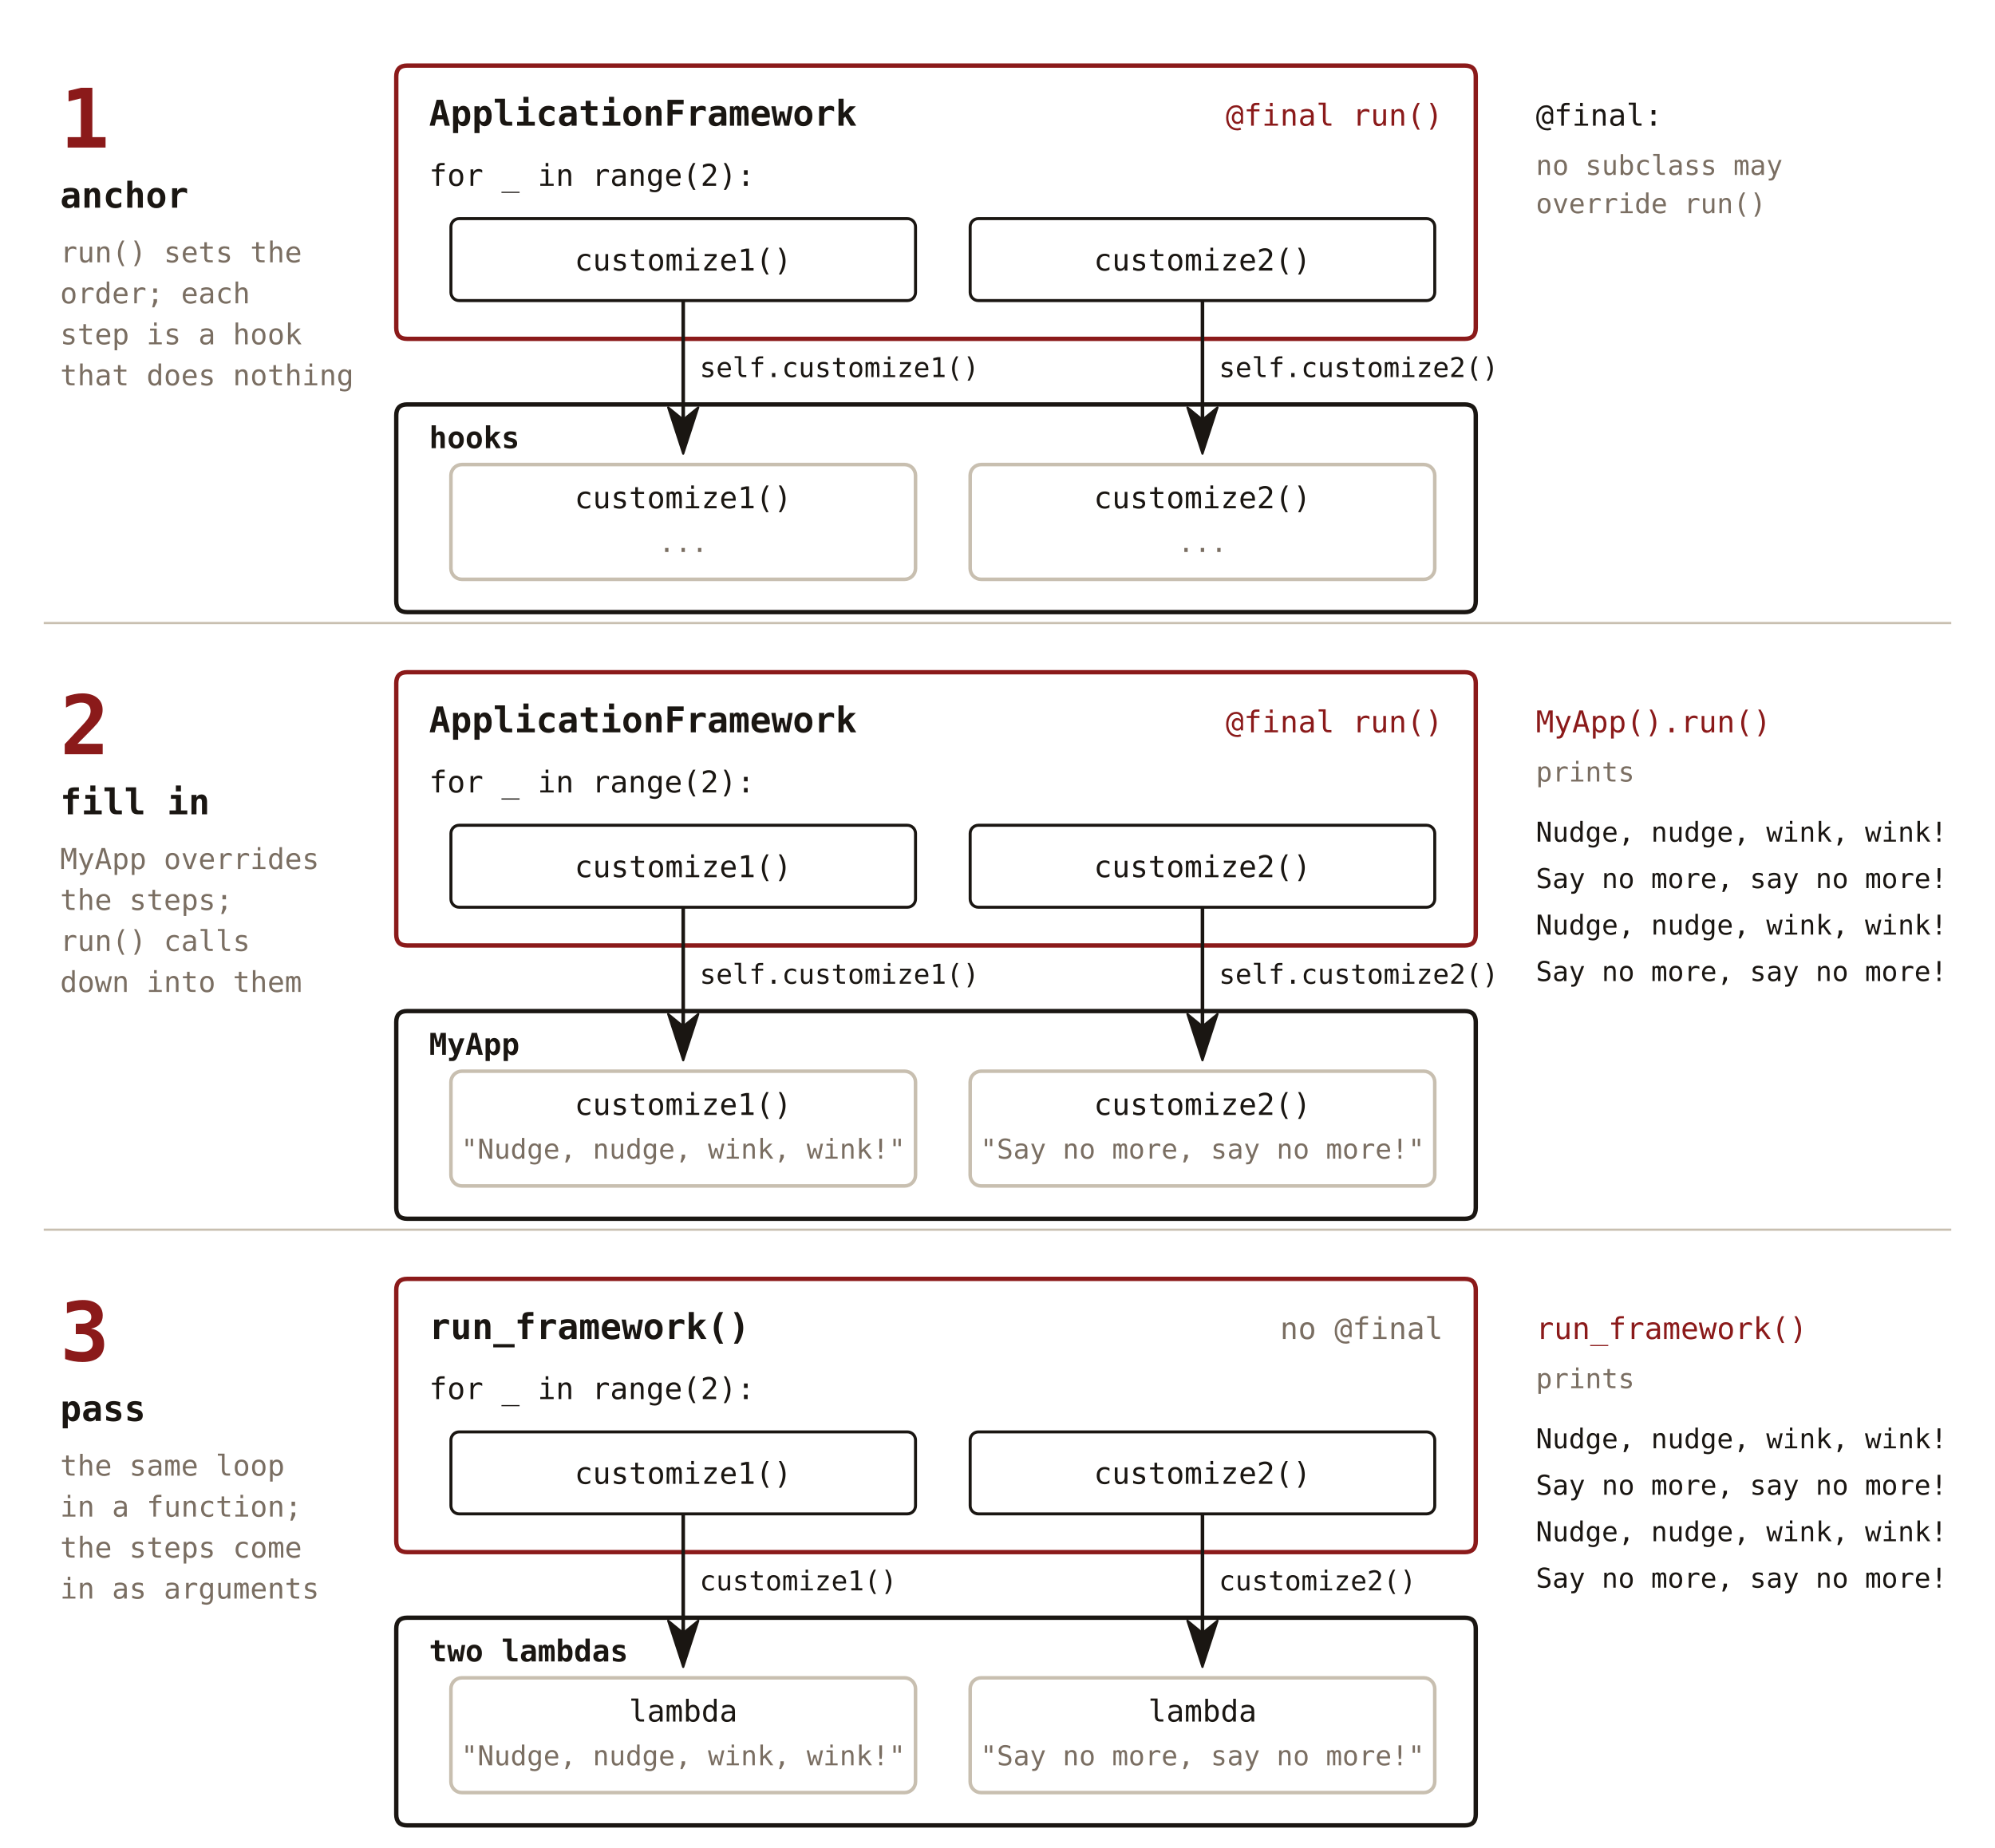
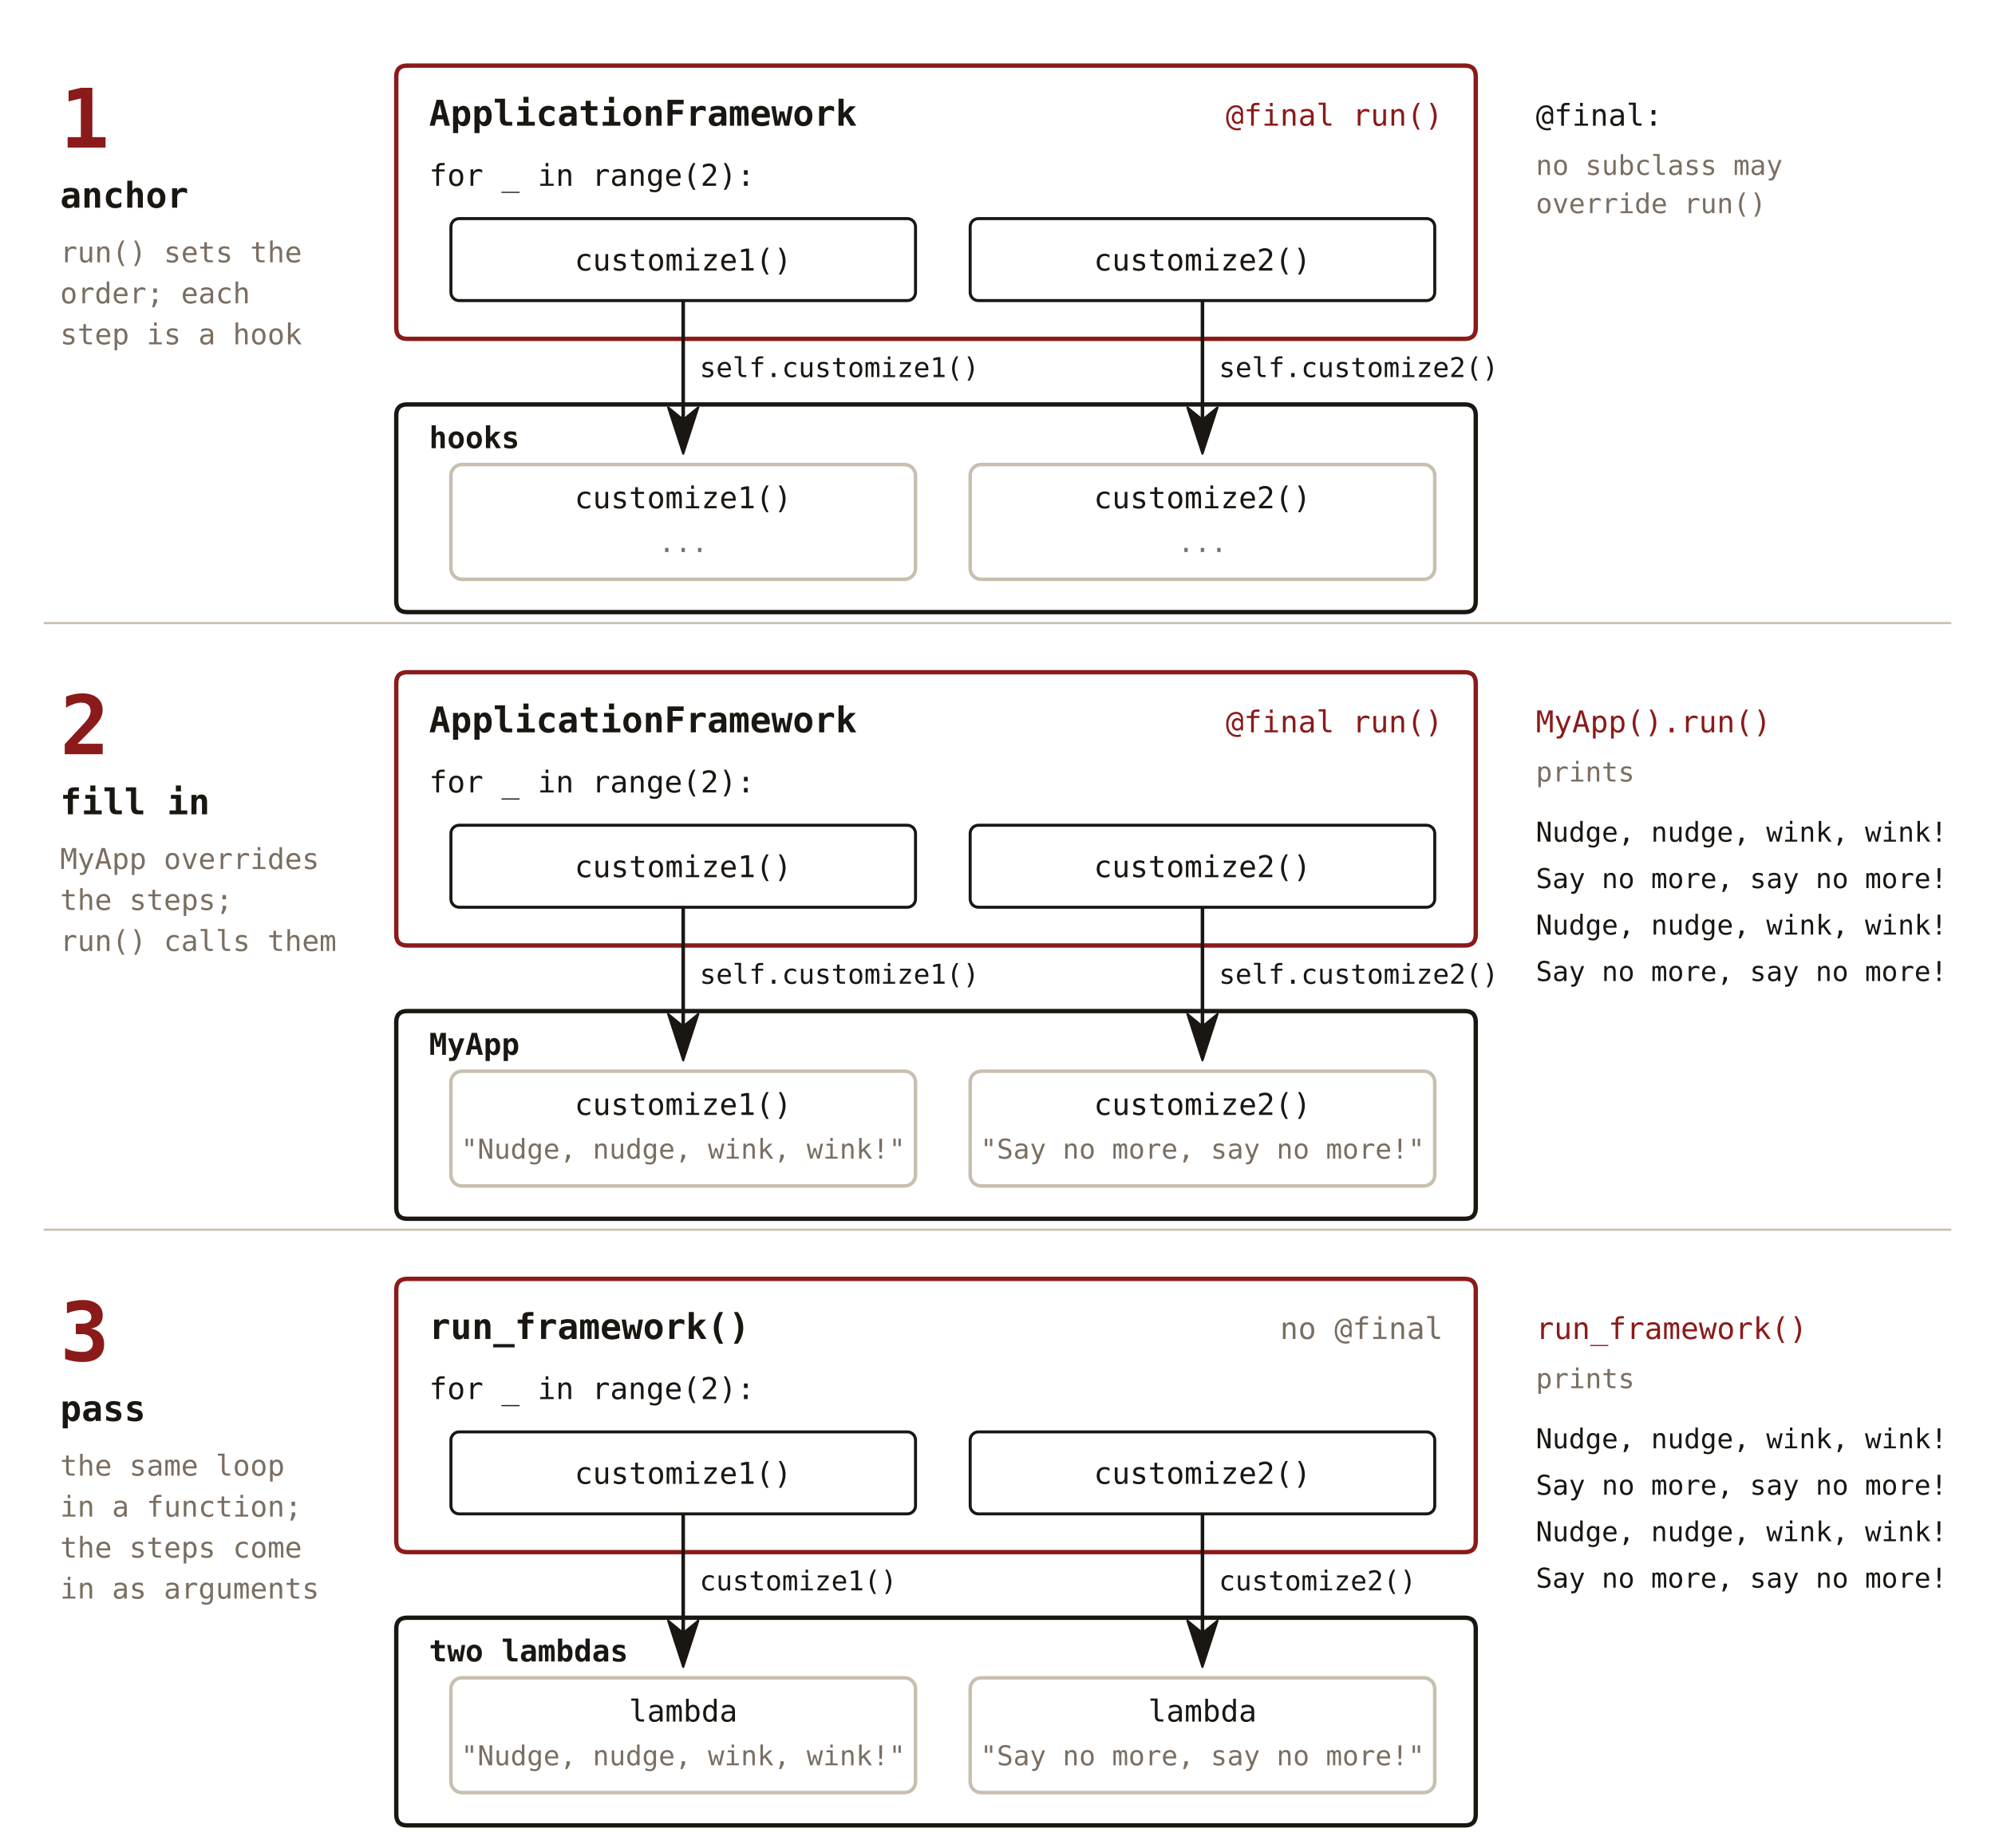
<svg xmlns="http://www.w3.org/2000/svg" viewBox="0 0 730 676" font-family="'JetBrains Mono', Consolas, monospace">
  <defs>
    <marker id="tms-ink" viewBox="0 0 18 12" refX="5" refY="6" markerWidth="18" markerHeight="12" orient="auto" markerUnits="userSpaceOnUse">
      <path d="M0.5,0.5 L17.4,6 L0.5,11.5 L5,6 Z" fill="#1a1612" stroke="#1a1612" stroke-width="0.8" stroke-linejoin="round" />
    </marker>
  </defs>
  <text x="22" y="54" font-size="30" fill="#8b1a1a" font-weight="bold" text-anchor="start">1</text>
  <text x="22" y="76" font-size="13" fill="#1a1612" font-weight="bold" text-anchor="start">anchor</text>
  <text x="22" y="96" font-size="10.5" fill="#7a6e62" text-anchor="start">run() sets the</text>
  <text x="22" y="111" font-size="10.5" fill="#7a6e62" text-anchor="start">order; each</text>
  <text x="22" y="126" font-size="10.5" fill="#7a6e62" text-anchor="start">step is a hook</text>
-   <text x="22" y="141" font-size="10.5" fill="#7a6e62" text-anchor="start">that does nothing</text>
  <path d="M149,24 H536 Q540,24 540,28 V120 Q540,124 536,124 H149 Q145,124 145,120 V28 Q145,24 149,24 Z" fill="none" stroke="#8b1a1a" stroke-width="1.6" />
  <text x="157" y="46" font-size="13" fill="#1a1612" font-weight="bold" text-anchor="start">ApplicationFramework</text>
  <text x="157" y="68" font-size="11" fill="#1a1612" text-anchor="start">for _ in range(2):</text>
  <rect x="165" y="80" width="170" height="30" fill="none" stroke="#1a1612" stroke-width="1.1" rx="3" />
  <text x="250" y="99" font-size="11" fill="#1a1612" text-anchor="middle">customize1()</text>
  <rect x="355" y="80" width="170" height="30" fill="none" stroke="#1a1612" stroke-width="1.1" rx="3" />
  <text x="440" y="99" font-size="11" fill="#1a1612" text-anchor="middle">customize2()</text>
  <text x="528" y="46" font-size="11" fill="#8b1a1a" text-anchor="end">@final run()</text>
  <path d="M149,148 H536 Q540,148 540,152 V220 Q540,224 536,224 H149 Q145,224 145,220 V152 Q145,148 149,148 Z" fill="none" stroke="#1a1612" stroke-width="1.6" />
  <text x="157" y="164" font-size="11" fill="#1a1612" font-weight="bold" text-anchor="start">hooks</text>
  <rect x="165" y="170" width="170" height="42" fill="none" stroke="#c8bfb0" stroke-width="1.3" rx="4" />
  <text x="250" y="186" font-size="11" fill="#1a1612" text-anchor="middle">customize1()</text>
  <text x="250" y="202" font-size="10" fill="#7a6e62" text-anchor="middle">...</text>
  <line x1="250" y1="110" x2="250.0" y2="153.6" stroke="#1a1612" stroke-width="1.3" marker-end="url(#tms-ink)" />
  <text x="256" y="138" font-size="10" fill="#1a1612" text-anchor="start">self.customize1()</text>
  <rect x="355" y="170" width="170" height="42" fill="none" stroke="#c8bfb0" stroke-width="1.3" rx="4" />
  <text x="440" y="186" font-size="11" fill="#1a1612" text-anchor="middle">customize2()</text>
  <text x="440" y="202" font-size="10" fill="#7a6e62" text-anchor="middle">...</text>
  <line x1="440" y1="110" x2="440.0" y2="153.6" stroke="#1a1612" stroke-width="1.3" marker-end="url(#tms-ink)" />
  <text x="446" y="138" font-size="10" fill="#1a1612" text-anchor="start">self.customize2()</text>
  <text x="562" y="46" font-size="11" fill="#1a1612" text-anchor="start">@final:</text>
  <text x="562" y="64" font-size="10" fill="#7a6e62" text-anchor="start">no subclass may</text>
  <text x="562" y="78" font-size="10" fill="#7a6e62" text-anchor="start">override run()</text>
  <line x1="16" y1="228" x2="714" y2="228" stroke="#c8bfb0" stroke-width="0.8" />
  <text x="22" y="276" font-size="30" fill="#8b1a1a" font-weight="bold" text-anchor="start">2</text>
  <text x="22" y="298" font-size="13" fill="#1a1612" font-weight="bold" text-anchor="start">fill in</text>
  <text x="22" y="318" font-size="10.5" fill="#7a6e62" text-anchor="start">MyApp overrides</text>
  <text x="22" y="333" font-size="10.5" fill="#7a6e62" text-anchor="start">the steps;</text>
-   <text x="22" y="348" font-size="10.5" fill="#7a6e62" text-anchor="start">run() calls</text>
-   <text x="22" y="363" font-size="10.5" fill="#7a6e62" text-anchor="start">down into them</text>
+   <text x="22" y="348" font-size="10.5" fill="#7a6e62" text-anchor="start">run() calls them</text>
  <path d="M149,246 H536 Q540,246 540,250 V342 Q540,346 536,346 H149 Q145,346 145,342 V250 Q145,246 149,246 Z" fill="none" stroke="#8b1a1a" stroke-width="1.6" />
  <text x="157" y="268" font-size="13" fill="#1a1612" font-weight="bold" text-anchor="start">ApplicationFramework</text>
  <text x="157" y="290" font-size="11" fill="#1a1612" text-anchor="start">for _ in range(2):</text>
  <rect x="165" y="302" width="170" height="30" fill="none" stroke="#1a1612" stroke-width="1.1" rx="3" />
  <text x="250" y="321" font-size="11" fill="#1a1612" text-anchor="middle">customize1()</text>
  <rect x="355" y="302" width="170" height="30" fill="none" stroke="#1a1612" stroke-width="1.1" rx="3" />
  <text x="440" y="321" font-size="11" fill="#1a1612" text-anchor="middle">customize2()</text>
  <text x="528" y="268" font-size="11" fill="#8b1a1a" text-anchor="end">@final run()</text>
  <path d="M149,370 H536 Q540,370 540,374 V442 Q540,446 536,446 H149 Q145,446 145,442 V374 Q145,370 149,370 Z" fill="none" stroke="#1a1612" stroke-width="1.6" />
  <text x="157" y="386" font-size="11" fill="#1a1612" font-weight="bold" text-anchor="start">MyApp</text>
  <rect x="165" y="392" width="170" height="42" fill="none" stroke="#c8bfb0" stroke-width="1.3" rx="4" />
  <text x="250" y="408" font-size="11" fill="#1a1612" text-anchor="middle">customize1()</text>
  <text x="250" y="424" font-size="10" fill="#7a6e62" text-anchor="middle">"Nudge, nudge, wink, wink!"</text>
  <line x1="250" y1="332" x2="250.0" y2="375.6" stroke="#1a1612" stroke-width="1.3" marker-end="url(#tms-ink)" />
  <text x="256" y="360" font-size="10" fill="#1a1612" text-anchor="start">self.customize1()</text>
  <rect x="355" y="392" width="170" height="42" fill="none" stroke="#c8bfb0" stroke-width="1.3" rx="4" />
  <text x="440" y="408" font-size="11" fill="#1a1612" text-anchor="middle">customize2()</text>
  <text x="440" y="424" font-size="10" fill="#7a6e62" text-anchor="middle">"Say no more, say no more!"</text>
  <line x1="440" y1="332" x2="440.0" y2="375.6" stroke="#1a1612" stroke-width="1.3" marker-end="url(#tms-ink)" />
  <text x="446" y="360" font-size="10" fill="#1a1612" text-anchor="start">self.customize2()</text>
  <text x="562" y="268" font-size="11" fill="#8b1a1a" text-anchor="start">MyApp().run()</text>
  <text x="562" y="286" font-size="10" fill="#7a6e62" text-anchor="start">prints</text>
  <text x="562" y="308" font-size="10" fill="#1a1612" text-anchor="start">Nudge, nudge, wink, wink!</text>
  <text x="562" y="325" font-size="10" fill="#1a1612" text-anchor="start">Say no more, say no more!</text>
  <text x="562" y="342" font-size="10" fill="#1a1612" text-anchor="start">Nudge, nudge, wink, wink!</text>
  <text x="562" y="359" font-size="10" fill="#1a1612" text-anchor="start">Say no more, say no more!</text>
  <line x1="16" y1="450" x2="714" y2="450" stroke="#c8bfb0" stroke-width="0.8" />
  <text x="22" y="498" font-size="30" fill="#8b1a1a" font-weight="bold" text-anchor="start">3</text>
  <text x="22" y="520" font-size="13" fill="#1a1612" font-weight="bold" text-anchor="start">pass</text>
  <text x="22" y="540" font-size="10.5" fill="#7a6e62" text-anchor="start">the same loop</text>
  <text x="22" y="555" font-size="10.5" fill="#7a6e62" text-anchor="start">in a function;</text>
  <text x="22" y="570" font-size="10.5" fill="#7a6e62" text-anchor="start">the steps come</text>
  <text x="22" y="585" font-size="10.5" fill="#7a6e62" text-anchor="start">in as arguments</text>
  <path d="M149,468 H536 Q540,468 540,472 V564 Q540,568 536,568 H149 Q145,568 145,564 V472 Q145,468 149,468 Z" fill="none" stroke="#8b1a1a" stroke-width="1.6" />
  <text x="157" y="490" font-size="13" fill="#1a1612" font-weight="bold" text-anchor="start">run_framework()</text>
  <text x="157" y="512" font-size="11" fill="#1a1612" text-anchor="start">for _ in range(2):</text>
  <rect x="165" y="524" width="170" height="30" fill="none" stroke="#1a1612" stroke-width="1.1" rx="3" />
  <text x="250" y="543" font-size="11" fill="#1a1612" text-anchor="middle">customize1()</text>
  <rect x="355" y="524" width="170" height="30" fill="none" stroke="#1a1612" stroke-width="1.1" rx="3" />
  <text x="440" y="543" font-size="11" fill="#1a1612" text-anchor="middle">customize2()</text>
  <text x="528" y="490" font-size="11" fill="#7a6e62" text-anchor="end">no @final</text>
  <path d="M149,592 H536 Q540,592 540,596 V664 Q540,668 536,668 H149 Q145,668 145,664 V596 Q145,592 149,592 Z" fill="none" stroke="#1a1612" stroke-width="1.6" />
  <text x="157" y="608" font-size="11" fill="#1a1612" font-weight="bold" text-anchor="start">two lambdas</text>
  <rect x="165" y="614" width="170" height="42" fill="none" stroke="#c8bfb0" stroke-width="1.3" rx="4" />
  <text x="250" y="630" font-size="11" fill="#1a1612" text-anchor="middle">lambda</text>
  <text x="250" y="646" font-size="10" fill="#7a6e62" text-anchor="middle">"Nudge, nudge, wink, wink!"</text>
  <line x1="250" y1="554" x2="250.0" y2="597.6" stroke="#1a1612" stroke-width="1.3" marker-end="url(#tms-ink)" />
  <text x="256" y="582" font-size="10" fill="#1a1612" text-anchor="start">customize1()</text>
  <rect x="355" y="614" width="170" height="42" fill="none" stroke="#c8bfb0" stroke-width="1.3" rx="4" />
  <text x="440" y="630" font-size="11" fill="#1a1612" text-anchor="middle">lambda</text>
  <text x="440" y="646" font-size="10" fill="#7a6e62" text-anchor="middle">"Say no more, say no more!"</text>
  <line x1="440" y1="554" x2="440.0" y2="597.6" stroke="#1a1612" stroke-width="1.3" marker-end="url(#tms-ink)" />
  <text x="446" y="582" font-size="10" fill="#1a1612" text-anchor="start">customize2()</text>
  <text x="562" y="490" font-size="11" fill="#8b1a1a" text-anchor="start">run_framework()</text>
  <text x="562" y="508" font-size="10" fill="#7a6e62" text-anchor="start">prints</text>
  <text x="562" y="530" font-size="10" fill="#1a1612" text-anchor="start">Nudge, nudge, wink, wink!</text>
  <text x="562" y="547" font-size="10" fill="#1a1612" text-anchor="start">Say no more, say no more!</text>
  <text x="562" y="564" font-size="10" fill="#1a1612" text-anchor="start">Nudge, nudge, wink, wink!</text>
  <text x="562" y="581" font-size="10" fill="#1a1612" text-anchor="start">Say no more, say no more!</text>
</svg>
